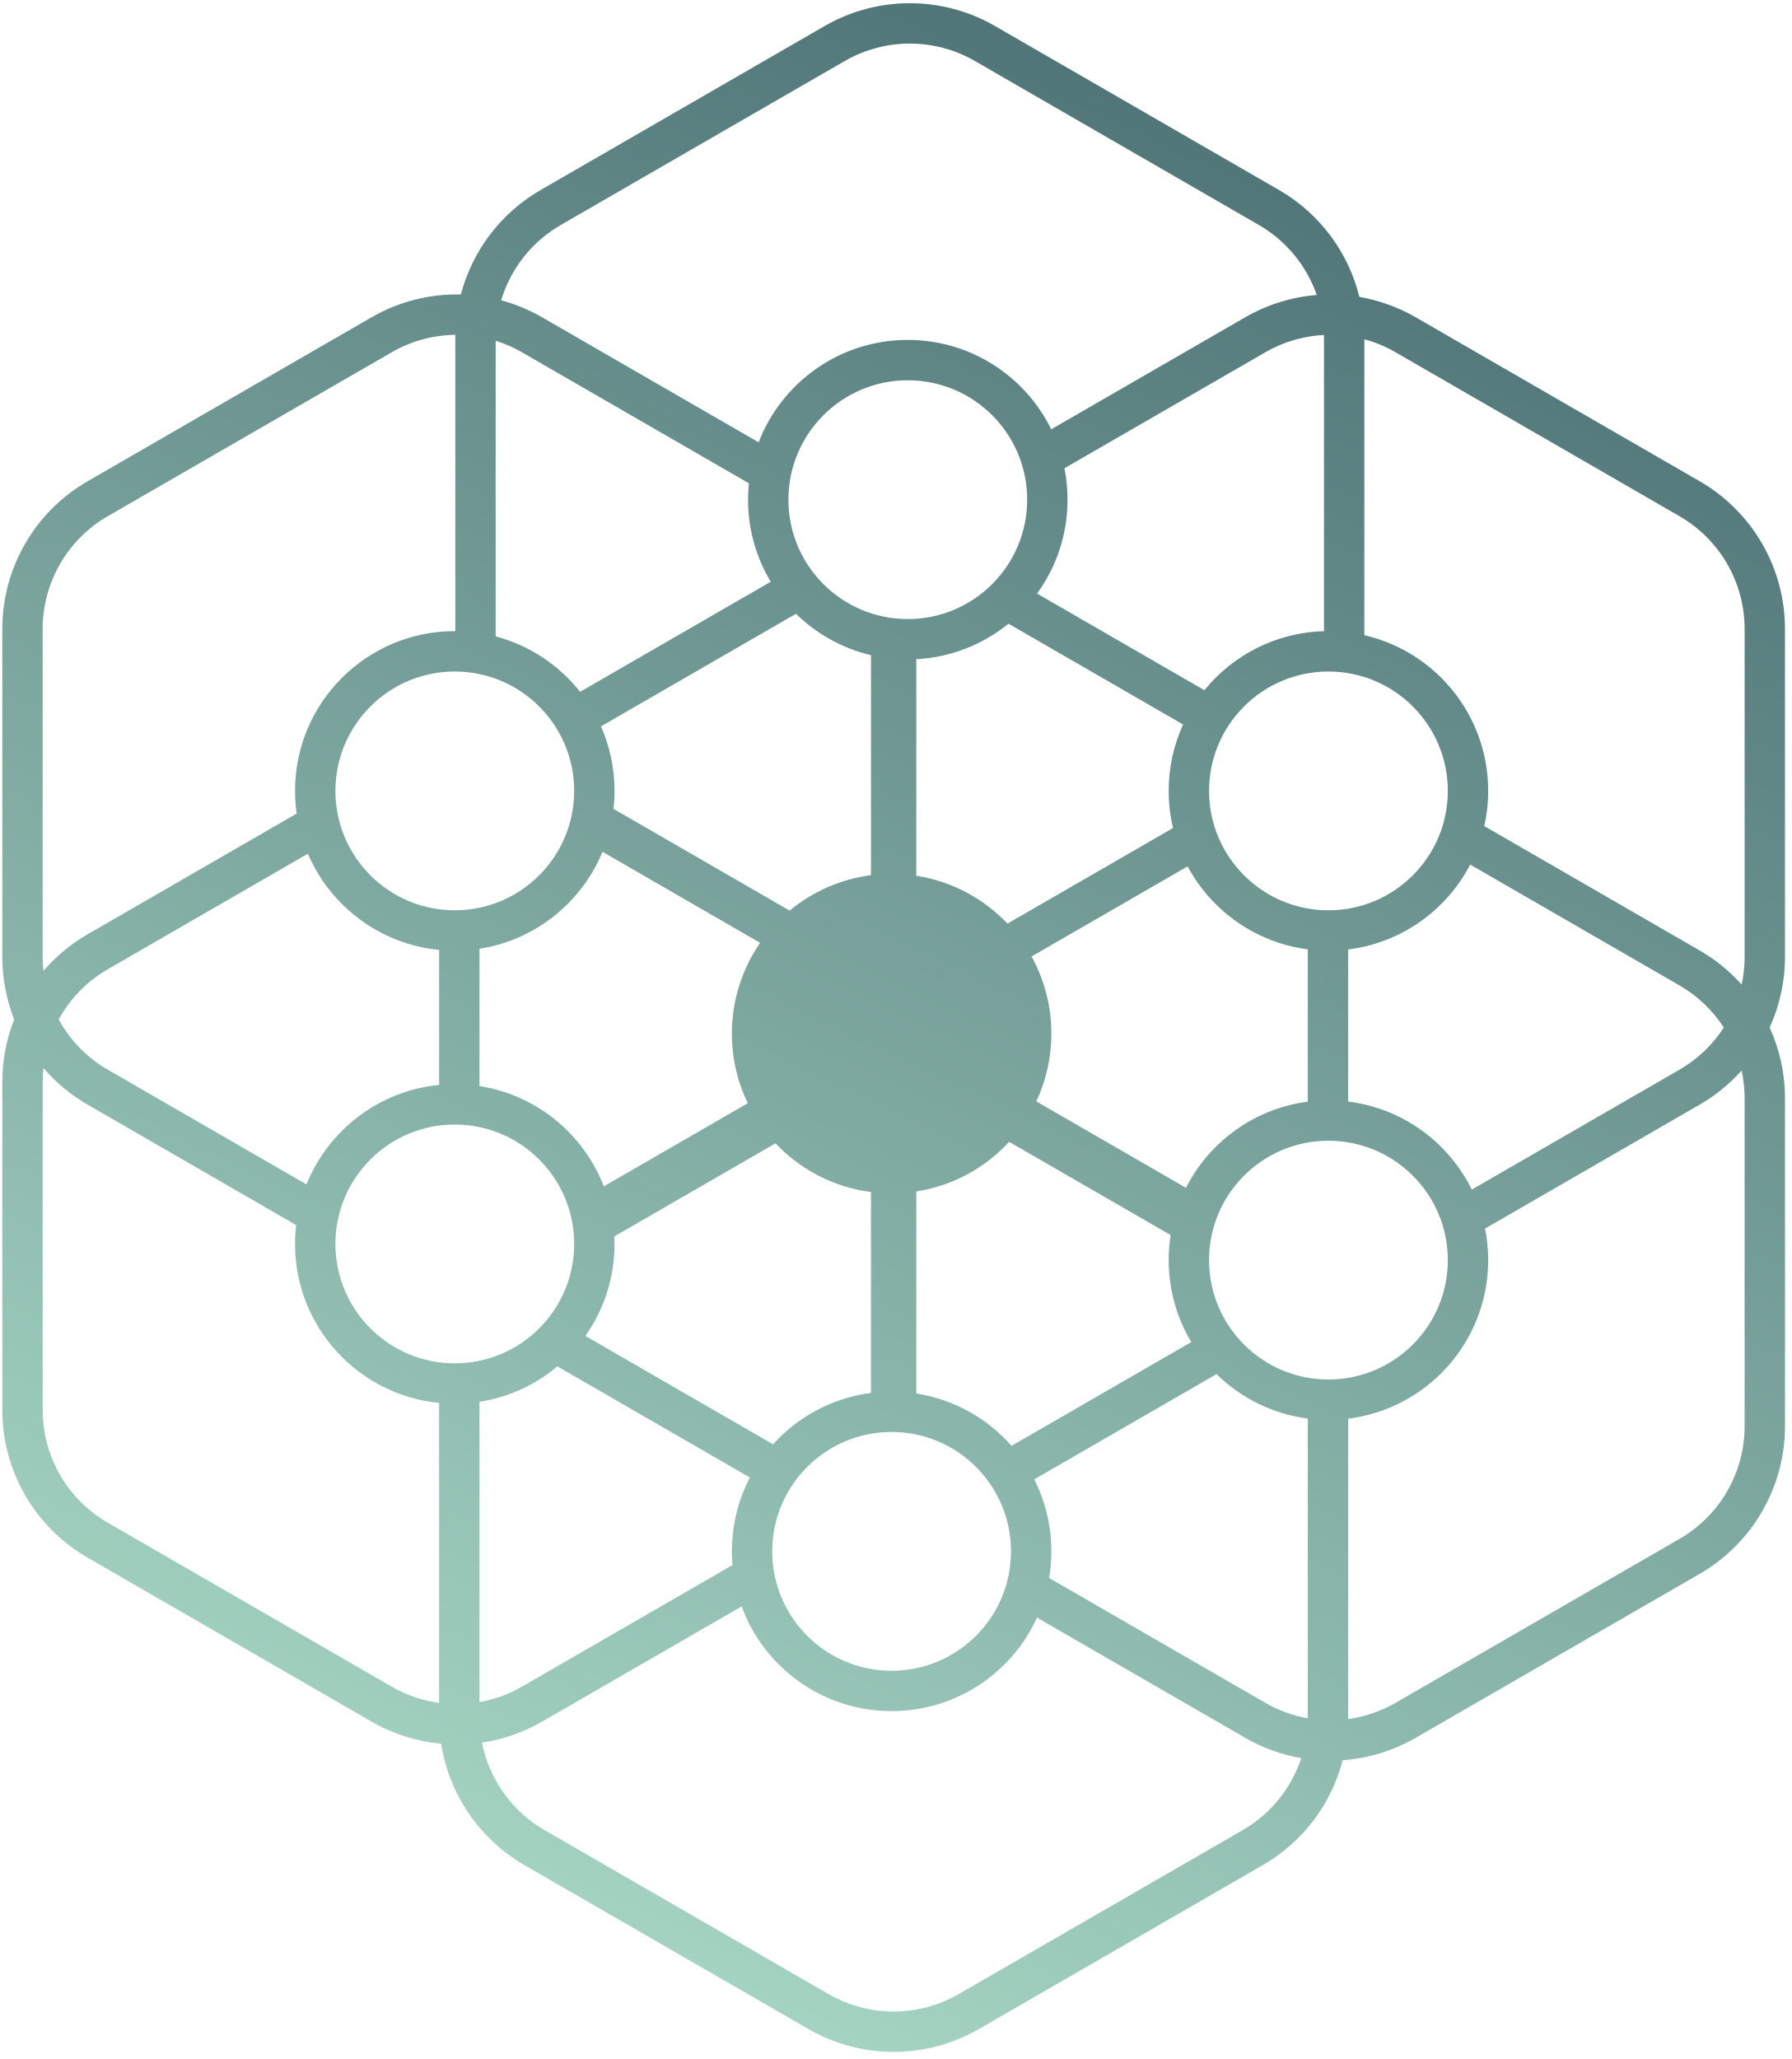
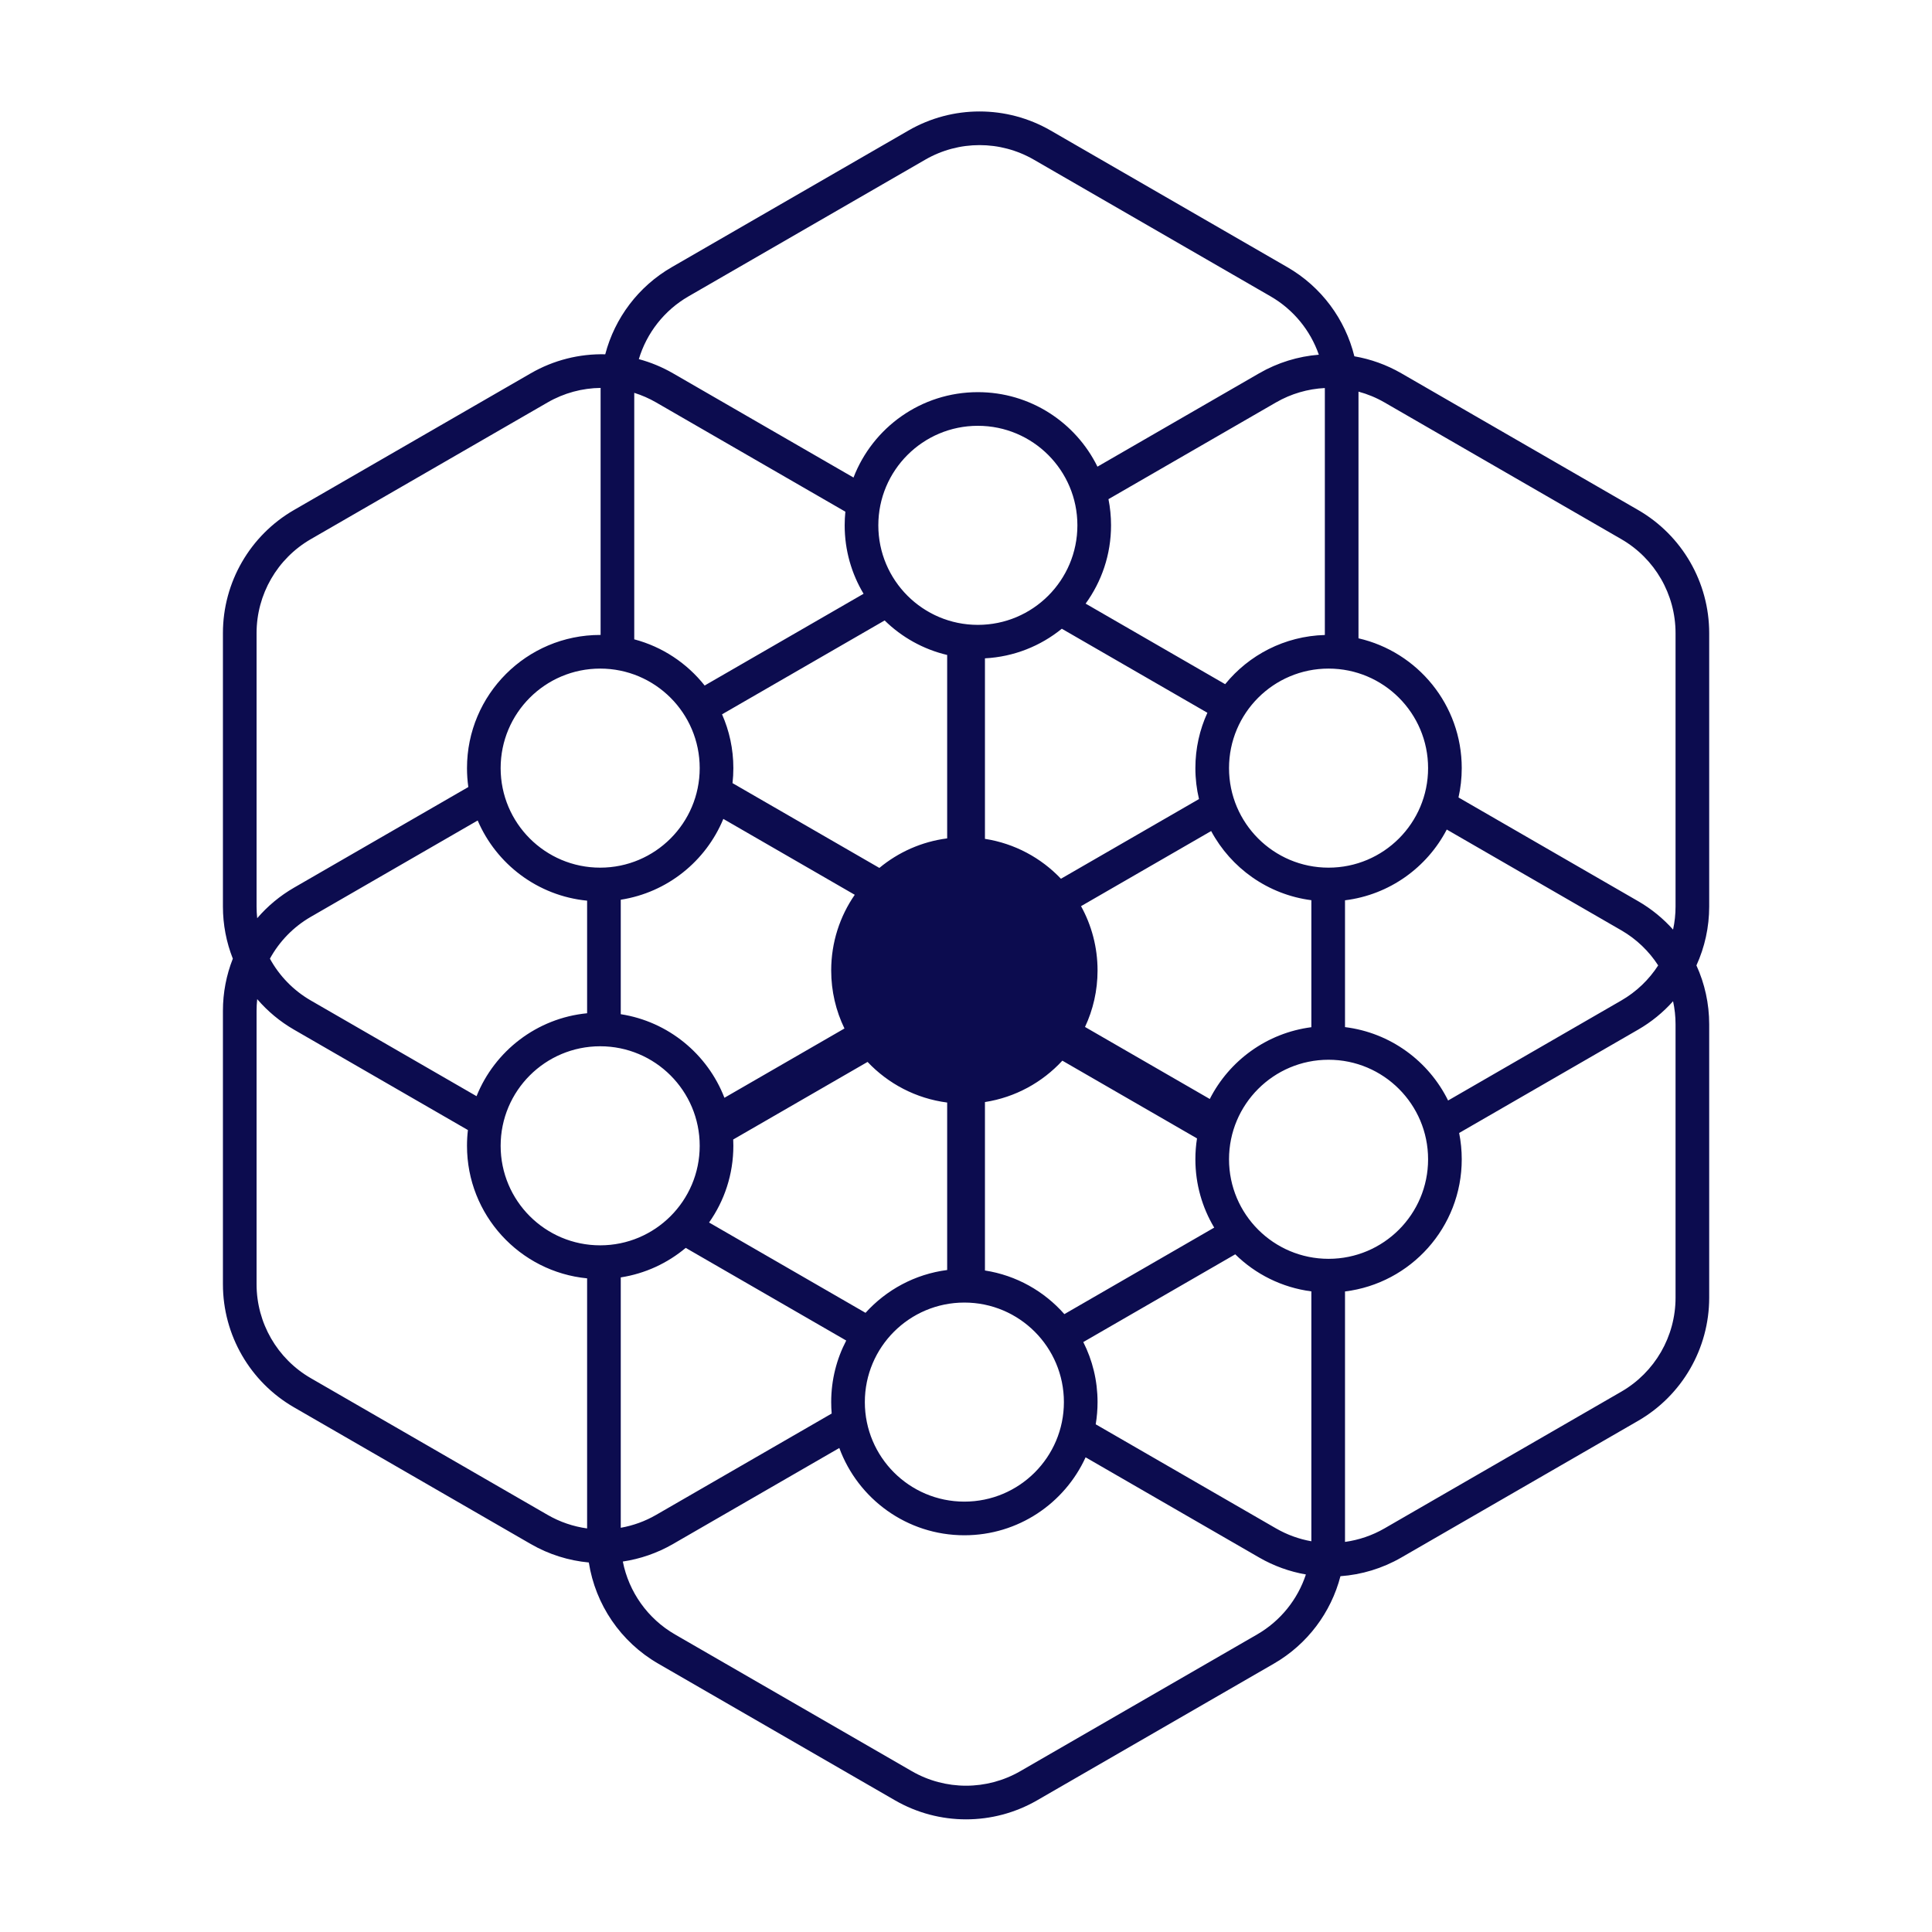
- <svg xmlns="http://www.w3.org/2000/svg" width="201" height="231" viewBox="0 0 201 231" fill="none">
-   <path fill-rule="evenodd" clip-rule="evenodd" d="M92.515 2.924C98.435 -0.494 105.729 -0.494 111.648 2.924L143.512 21.321C148.078 23.957 151.292 28.318 152.523 33.311C154.716 33.688 156.857 34.45 158.844 35.597L190.708 53.994C196.628 57.412 200.275 63.728 200.275 70.564L200.275 107.357C200.275 110.138 199.671 112.833 198.557 115.281C199.671 117.73 200.275 120.425 200.275 123.205L200.275 159.999C200.275 166.834 196.628 173.151 190.708 176.568L158.844 194.965C156.294 196.437 153.49 197.275 150.65 197.479C149.379 202.377 146.194 206.646 141.697 209.242L109.833 227.638C103.913 231.056 96.62 231.056 90.7 227.638L58.836 209.242C53.782 206.324 50.386 201.294 49.499 195.633C46.791 195.383 44.124 194.556 41.689 193.15L9.825 174.753C3.905 171.335 0.259 165.019 0.259 158.184L0.259 121.39C0.259 118.949 0.724 116.574 1.591 114.374C0.724 112.173 0.259 109.798 0.259 107.357L0.259 70.564C0.259 63.728 3.905 57.412 9.825 53.994L41.689 35.597C44.785 33.81 48.256 32.958 51.709 33.039C52.989 28.16 56.168 23.909 60.651 21.321L92.515 2.924ZM141.248 25.243C144.331 27.023 146.607 29.833 147.741 33.096C144.957 33.32 142.212 34.154 139.711 35.597L117.949 48.162C115.029 42.223 108.919 38.135 101.855 38.135C94.223 38.135 87.705 42.905 85.12 49.626L60.822 35.597C59.361 34.754 57.816 34.118 56.229 33.691C57.285 30.176 59.646 27.13 62.915 25.243L94.779 6.846C99.298 4.237 104.865 4.237 109.384 6.846L141.248 25.243ZM84.024 54.222L58.558 39.519C57.615 38.975 56.628 38.544 55.613 38.227L55.613 71.4C59.412 72.403 62.717 74.621 65.087 77.615L86.475 65.266C84.86 62.575 83.931 59.425 83.931 56.058C83.931 55.438 83.963 54.826 84.024 54.222ZM89.309 68.859L67.428 81.492C68.407 83.706 68.95 86.155 68.95 88.731C68.95 89.414 68.912 90.088 68.838 90.751L88.601 102.162C91.145 100.051 94.281 98.63 97.724 98.186L97.724 73.503C94.494 72.741 91.601 71.105 89.309 68.859ZM113.037 103.62C110.372 100.815 106.809 98.871 102.809 98.25L102.809 73.956C106.72 73.751 110.3 72.291 113.153 69.972L132.743 81.283C131.705 83.551 131.127 86.074 131.127 88.731C131.127 90.165 131.295 91.559 131.613 92.895L113.037 103.62ZM116.274 123.564C117.357 121.256 117.962 118.679 117.962 115.961C117.962 112.823 117.156 109.873 115.739 107.308L133.249 97.198C135.925 102.181 140.889 105.752 146.735 106.506L146.735 123.598C140.752 124.369 135.693 128.092 133.065 133.258L116.274 123.564ZM102.809 133.671C106.905 133.036 110.542 131.014 113.226 128.1L131.346 138.562C131.202 139.477 131.127 140.416 131.127 141.373C131.127 144.734 132.052 147.879 133.662 150.567L113.496 162.209C110.789 159.134 107.044 156.995 102.809 156.338L102.809 133.671ZM87.012 128.27C89.78 131.199 93.524 133.194 97.724 133.736L97.724 156.273C93.383 156.833 89.529 158.946 86.737 162.036L65.681 149.88C67.741 146.962 68.95 143.401 68.95 139.557C68.95 139.273 68.944 138.991 68.931 138.71L87.012 128.27ZM85.288 105.778C83.288 108.67 82.116 112.178 82.116 115.961C82.116 118.76 82.758 121.409 83.902 123.77L67.75 133.095C65.478 127.219 60.197 122.84 53.798 121.847L53.798 106.441C60.061 105.47 65.253 101.254 67.601 95.566L85.288 105.778ZM116.356 66.593L135.135 77.435C138.323 73.512 143.137 70.963 148.551 70.815L148.551 37.891C148.551 37.787 148.549 37.684 148.547 37.581C146.271 37.694 144.016 38.34 141.975 39.519L119.431 52.535C119.658 53.674 119.778 54.852 119.778 56.058C119.778 59.995 118.508 63.636 116.356 66.593ZM166.973 88.731C166.973 80.218 161.038 73.091 153.079 71.263L153.079 38.065C154.289 38.392 155.466 38.876 156.58 39.519L188.444 57.916C192.963 60.525 195.746 65.346 195.746 70.564L195.746 107.357C195.746 108.413 195.632 109.453 195.413 110.461C194.077 108.965 192.496 107.668 190.708 106.636L166.537 92.68C166.822 91.41 166.973 90.088 166.973 88.731ZM151.264 106.519C157.233 105.784 162.293 102.114 164.957 96.997L188.444 110.557C190.486 111.736 192.173 113.367 193.41 115.281C192.173 117.196 190.486 118.826 188.444 120.005L165.137 133.461C162.525 128.16 157.37 124.337 151.264 123.585L151.264 106.519ZM62.54 153.295L84.14 165.766C82.847 168.243 82.116 171.06 82.116 174.048C82.116 174.567 82.138 175.081 82.181 175.589L58.558 189.228C57.061 190.093 55.449 190.671 53.798 190.962L53.798 157.268C57.095 156.756 60.095 155.346 62.54 153.295ZM60.822 193.15L83.209 180.225C85.726 187.08 92.311 191.971 100.039 191.971C107.287 191.971 113.53 187.669 116.354 181.48L139.711 194.965C141.688 196.107 143.819 196.867 146.001 197.246C144.893 200.603 142.585 203.5 139.433 205.32L107.569 223.717C103.05 226.326 97.483 226.326 92.964 223.717L61.1 205.32C57.414 203.192 54.883 199.591 54.075 195.505C56.416 195.156 58.707 194.371 60.822 193.15ZM141.975 191.044L117.714 177.037C117.877 176.065 117.962 175.066 117.962 174.048C117.962 171.141 117.27 168.396 116.042 165.968L136.493 154.161C139.208 156.828 142.768 158.636 146.735 159.148L146.735 192.672L146.735 192.777C145.084 192.486 143.472 191.908 141.975 191.044ZM151.264 159.161L151.264 192.672C151.264 192.736 151.263 192.801 151.263 192.865C153.107 192.612 154.915 192.005 156.58 191.044L188.444 172.647C192.963 170.038 195.746 165.217 195.746 159.999L195.746 123.205C195.746 122.149 195.632 121.11 195.413 120.101C194.077 121.597 192.496 122.894 190.708 123.927L166.624 137.832C166.853 138.977 166.973 140.161 166.973 141.373C166.973 150.522 160.118 158.07 151.264 159.161ZM33.104 139.557C33.104 148.863 40.196 156.512 49.269 157.395L49.269 191.049C47.425 190.796 45.618 190.189 43.953 189.228L12.089 170.832C7.57 168.223 4.787 163.401 4.787 158.184L4.787 121.39C4.787 120.861 4.815 120.336 4.872 119.817C6.258 121.434 7.924 122.83 9.825 123.927L33.228 137.439C33.146 138.134 33.104 138.841 33.104 139.557ZM49.269 121.72C42.497 122.379 36.829 126.807 34.389 132.88L12.089 120.005C9.732 118.644 7.847 116.681 6.583 114.374C7.847 112.066 9.732 110.103 12.089 108.742L34.543 95.778C37.061 101.661 42.635 105.923 49.269 106.569L49.269 121.72ZM51.085 70.808L51.085 37.891C51.085 37.781 51.086 37.672 51.087 37.563C48.622 37.592 46.162 38.243 43.953 39.519L12.089 57.916C7.57 60.525 4.787 65.346 4.787 70.564L4.787 107.357C4.787 107.886 4.815 108.411 4.872 108.93C6.258 107.314 7.924 105.918 9.825 104.82L33.283 91.277C33.165 90.445 33.104 89.595 33.104 88.731C33.104 78.833 41.129 70.808 51.027 70.808L51.085 70.808ZM37.633 88.731C37.633 96.129 43.63 102.126 51.027 102.126C58.425 102.126 64.422 96.129 64.422 88.731C64.422 81.334 58.425 75.337 51.027 75.337C43.63 75.337 37.633 81.334 37.633 88.731ZM51.027 152.952C43.63 152.952 37.633 146.955 37.633 139.557C37.633 132.16 43.63 126.163 51.027 126.163C58.425 126.163 64.422 132.16 64.422 139.557C64.422 146.955 58.425 152.952 51.027 152.952ZM135.655 141.373C135.655 148.77 141.652 154.768 149.05 154.768C156.448 154.768 162.445 148.77 162.445 141.373C162.445 133.975 156.448 127.978 149.05 127.978C141.652 127.978 135.655 133.975 135.655 141.373ZM149.05 102.126C141.652 102.126 135.655 96.129 135.655 88.731C135.655 81.334 141.652 75.337 149.05 75.337C156.448 75.337 162.445 81.334 162.445 88.731C162.445 96.129 156.448 102.126 149.05 102.126ZM88.46 56.058C88.46 63.456 94.457 69.453 101.855 69.453C109.252 69.453 115.249 63.456 115.249 56.058C115.249 48.66 109.252 42.663 101.855 42.663C94.457 42.663 88.46 48.66 88.46 56.058ZM100.039 187.443C92.641 187.443 86.644 181.446 86.644 174.048C86.644 166.65 92.641 160.653 100.039 160.653C107.437 160.653 113.434 166.65 113.434 174.048C113.434 181.446 107.437 187.443 100.039 187.443Z" fill="url(#paint0_linear_41_172994)" />
-   <defs>
-     <linearGradient id="paint0_linear_41_172994" x1="15" y1="251.5" x2="139.353" y2="-13.125" gradientUnits="userSpaceOnUse">
-       <stop stop-color="#B9EBD4" />
-       <stop offset="1" stop-color="#466A6F" />
-     </linearGradient>
-   </defs>
+ <svg xmlns="http://www.w3.org/2000/svg" width="260" height="260" viewBox="0 0 260 260" fill="none">
+   <path fill-rule="evenodd" clip-rule="evenodd" d="M122.257 17.563C128.177 14.146 135.47 14.146 141.39 17.563L173.254 35.96C177.82 38.596 181.034 42.957 182.265 47.95C184.457 48.327 186.599 49.09 188.585 50.236L220.45 68.633C226.369 72.051 230.016 78.367 230.016 85.203V121.997C230.016 124.777 229.413 127.472 228.298 129.92C229.413 132.369 230.016 135.064 230.016 137.844V174.638C230.016 181.474 226.369 187.79 220.45 191.208L188.585 209.604C186.036 211.076 183.231 211.914 180.392 212.118C179.12 217.016 175.935 221.285 171.439 223.881L139.574 242.278C133.655 245.695 126.361 245.695 120.442 242.278L88.577 223.881C83.524 220.963 80.127 215.934 79.241 210.272C76.533 210.022 73.865 209.195 71.431 207.789L39.566 189.392C33.647 185.975 30 179.658 30 172.823V136.029C30 133.588 30.465 131.213 31.333 129.013C30.465 126.813 30 124.438 30 121.997V85.203C30 78.367 33.647 72.051 39.566 68.633L71.431 50.236C74.526 48.449 77.997 47.597 81.451 47.679C82.73 42.799 85.91 38.548 90.393 35.96L122.257 17.563ZM170.99 39.882C174.073 41.662 176.348 44.472 177.483 47.735C174.699 47.959 171.953 48.793 169.452 50.236L147.69 62.801C144.771 56.862 138.661 52.774 131.596 52.774C123.964 52.774 117.447 57.544 114.862 64.265L90.564 50.236C89.103 49.393 87.558 48.758 85.971 48.331C87.027 44.815 89.388 41.769 92.657 39.882L124.521 21.485C129.04 18.876 134.607 18.876 139.126 21.485L170.99 39.882ZM113.766 68.861L88.299 54.158C87.357 53.614 86.369 53.184 85.355 52.866V86.039C89.154 87.042 92.459 89.261 94.829 92.254L116.216 79.906C114.601 77.214 113.673 74.064 113.673 70.697C113.673 70.077 113.704 69.465 113.766 68.861ZM119.051 83.498L97.169 96.131C98.148 98.345 98.692 100.794 98.692 103.37C98.692 104.053 98.654 104.727 98.579 105.391L118.342 116.801C120.886 114.69 124.023 113.269 127.466 112.825V88.142C124.236 87.38 121.343 85.744 119.051 83.498ZM142.778 118.259C140.114 115.454 136.551 113.51 132.55 112.89V88.595C136.462 88.39 140.042 86.931 142.894 84.612L162.485 95.922C161.447 98.191 160.869 100.713 160.869 103.37C160.869 104.804 161.037 106.198 161.355 107.534L142.778 118.259ZM146.016 138.203C147.099 135.895 147.704 133.318 147.704 130.6C147.704 127.462 146.897 124.512 145.48 121.947L162.991 111.838C165.666 116.82 170.63 120.391 176.477 121.145V138.237C170.493 139.009 165.434 142.731 162.807 147.897L146.016 138.203ZM132.55 148.31C136.646 147.675 140.283 145.653 142.967 142.739L161.088 153.201C160.943 154.117 160.869 155.056 160.869 156.012C160.869 159.373 161.794 162.518 163.403 165.206L143.238 176.849C140.53 173.773 136.785 171.634 132.55 170.977V148.31ZM116.753 142.909C119.521 145.838 123.266 147.833 127.466 148.375V170.912C123.125 171.472 119.271 173.585 116.478 176.675L95.423 164.519C97.482 161.601 98.692 158.04 98.692 154.197C98.692 153.912 98.685 153.63 98.672 153.349L116.753 142.909ZM115.029 120.417C113.029 123.309 111.858 126.818 111.858 130.6C111.858 133.399 112.499 136.048 113.644 138.409L97.491 147.734C95.219 141.858 89.939 137.479 83.539 136.486V121.081C89.803 120.109 94.994 115.893 97.342 110.205L115.029 120.417ZM146.098 81.232L164.876 92.074C168.064 88.151 172.879 85.602 178.292 85.454V52.53C178.292 52.426 178.291 52.323 178.289 52.22C176.013 52.334 173.758 52.98 171.717 54.158L149.173 67.174C149.4 68.313 149.519 69.491 149.519 70.697C149.519 74.634 148.25 78.275 146.098 81.232ZM196.715 103.37C196.715 94.857 190.779 87.73 182.82 85.902V52.705C184.03 53.031 185.208 53.515 186.321 54.158L218.185 72.555C222.704 75.164 225.488 79.985 225.488 85.203V121.997C225.488 123.052 225.374 124.092 225.154 125.1C223.819 123.604 222.238 122.307 220.45 121.275L196.278 107.319C196.564 106.049 196.715 104.727 196.715 103.37ZM181.005 121.158C186.974 120.423 192.035 116.753 194.699 111.636L218.185 125.196C220.227 126.375 221.915 128.006 223.151 129.92C221.915 131.835 220.227 133.466 218.185 134.644L194.879 148.101C192.267 142.799 187.111 138.976 181.005 138.224V121.158ZM92.281 167.934L113.882 180.405C112.589 182.882 111.858 185.699 111.858 188.687C111.858 189.206 111.88 189.72 111.923 190.228L88.299 203.867C86.802 204.732 85.19 205.31 83.539 205.601V171.907C86.836 171.395 89.837 169.985 92.281 167.934ZM90.564 207.789L112.95 194.864C115.467 201.719 122.053 206.61 129.781 206.61C137.028 206.61 143.271 202.309 146.095 196.119L169.452 209.604C171.43 210.746 173.561 211.506 175.742 211.885C174.635 215.242 172.327 218.139 169.174 219.959L137.31 238.356C132.792 240.965 127.224 240.965 122.706 238.356L90.841 219.959C87.156 217.831 84.624 214.231 83.816 210.144C86.157 209.795 88.448 209.01 90.564 207.789ZM171.717 205.683L147.456 191.676C147.619 190.704 147.704 189.706 147.704 188.687C147.704 185.781 147.012 183.035 145.784 180.608L166.234 168.8C168.949 171.467 172.51 173.275 176.477 173.787V207.311L176.476 207.417C174.826 207.125 173.214 206.547 171.717 205.683ZM181.005 173.8V207.311C181.005 207.376 181.005 207.44 181.004 207.504C182.849 207.251 184.656 206.644 186.321 205.683L218.185 187.286C222.704 184.677 225.488 179.856 225.488 174.638V137.844C225.488 136.789 225.374 135.749 225.154 134.741C223.819 136.237 222.238 137.534 220.45 138.566L196.365 152.471C196.594 153.616 196.715 154.8 196.715 156.012C196.715 165.161 189.859 172.709 181.005 173.8ZM62.846 154.197C62.846 163.502 69.937 171.151 79.011 172.035V205.689C77.166 205.436 75.359 204.829 73.695 203.867L41.831 185.471C37.312 182.862 34.528 178.04 34.528 172.823V136.029C34.528 135.5 34.557 134.975 34.613 134.457C35.999 136.073 37.666 137.469 39.566 138.566L62.97 152.078C62.888 152.773 62.846 153.48 62.846 154.197ZM79.011 136.359C72.239 137.018 66.57 141.446 64.131 147.519L41.831 134.644C39.473 133.283 37.588 131.32 36.324 129.013C37.588 126.705 39.473 124.742 41.831 123.381L64.284 110.418C66.802 116.3 72.377 120.563 79.011 121.208V136.359ZM80.826 85.448V52.53C80.826 52.42 80.827 52.311 80.829 52.203C78.364 52.231 75.904 52.883 73.695 54.158L41.831 72.555C37.312 75.164 34.528 79.985 34.528 85.203V121.997C34.528 122.525 34.557 123.05 34.613 123.569C35.999 121.953 37.666 120.557 39.566 119.46L63.025 105.916C62.907 105.084 62.846 104.235 62.846 103.37C62.846 93.472 70.87 85.447 80.769 85.447L80.826 85.448ZM67.374 103.37C67.374 110.768 73.371 116.765 80.769 116.765C88.166 116.765 94.163 110.768 94.163 103.37C94.163 95.973 88.166 89.976 80.769 89.976C73.371 89.976 67.374 95.973 67.374 103.37ZM80.769 167.591C73.371 167.591 67.374 161.594 67.374 154.197C67.374 146.799 73.371 140.802 80.769 140.802C88.166 140.802 94.163 146.799 94.163 154.197C94.163 161.594 88.166 167.591 80.769 167.591ZM165.397 156.012C165.397 163.41 171.394 169.407 178.792 169.407C186.189 169.407 192.186 163.41 192.186 156.012C192.186 148.614 186.189 142.617 178.792 142.617C171.394 142.617 165.397 148.614 165.397 156.012ZM178.792 116.765C171.394 116.765 165.397 110.768 165.397 103.37C165.397 95.973 171.394 89.976 178.792 89.976C186.189 89.976 192.186 95.973 192.186 103.37C192.186 110.768 186.189 116.765 178.792 116.765ZM118.201 70.697C118.201 78.095 124.198 84.092 131.596 84.092C138.994 84.092 144.991 78.095 144.991 70.697C144.991 63.3 138.994 57.303 131.596 57.303C124.198 57.303 118.201 63.3 118.201 70.697ZM129.781 202.082C122.383 202.082 116.386 196.085 116.386 188.687C116.386 181.29 122.383 175.293 129.781 175.293C137.178 175.293 143.175 181.29 143.175 188.687C143.175 196.085 137.178 202.082 129.781 202.082Z" fill="#0C0C4F" />
</svg>
